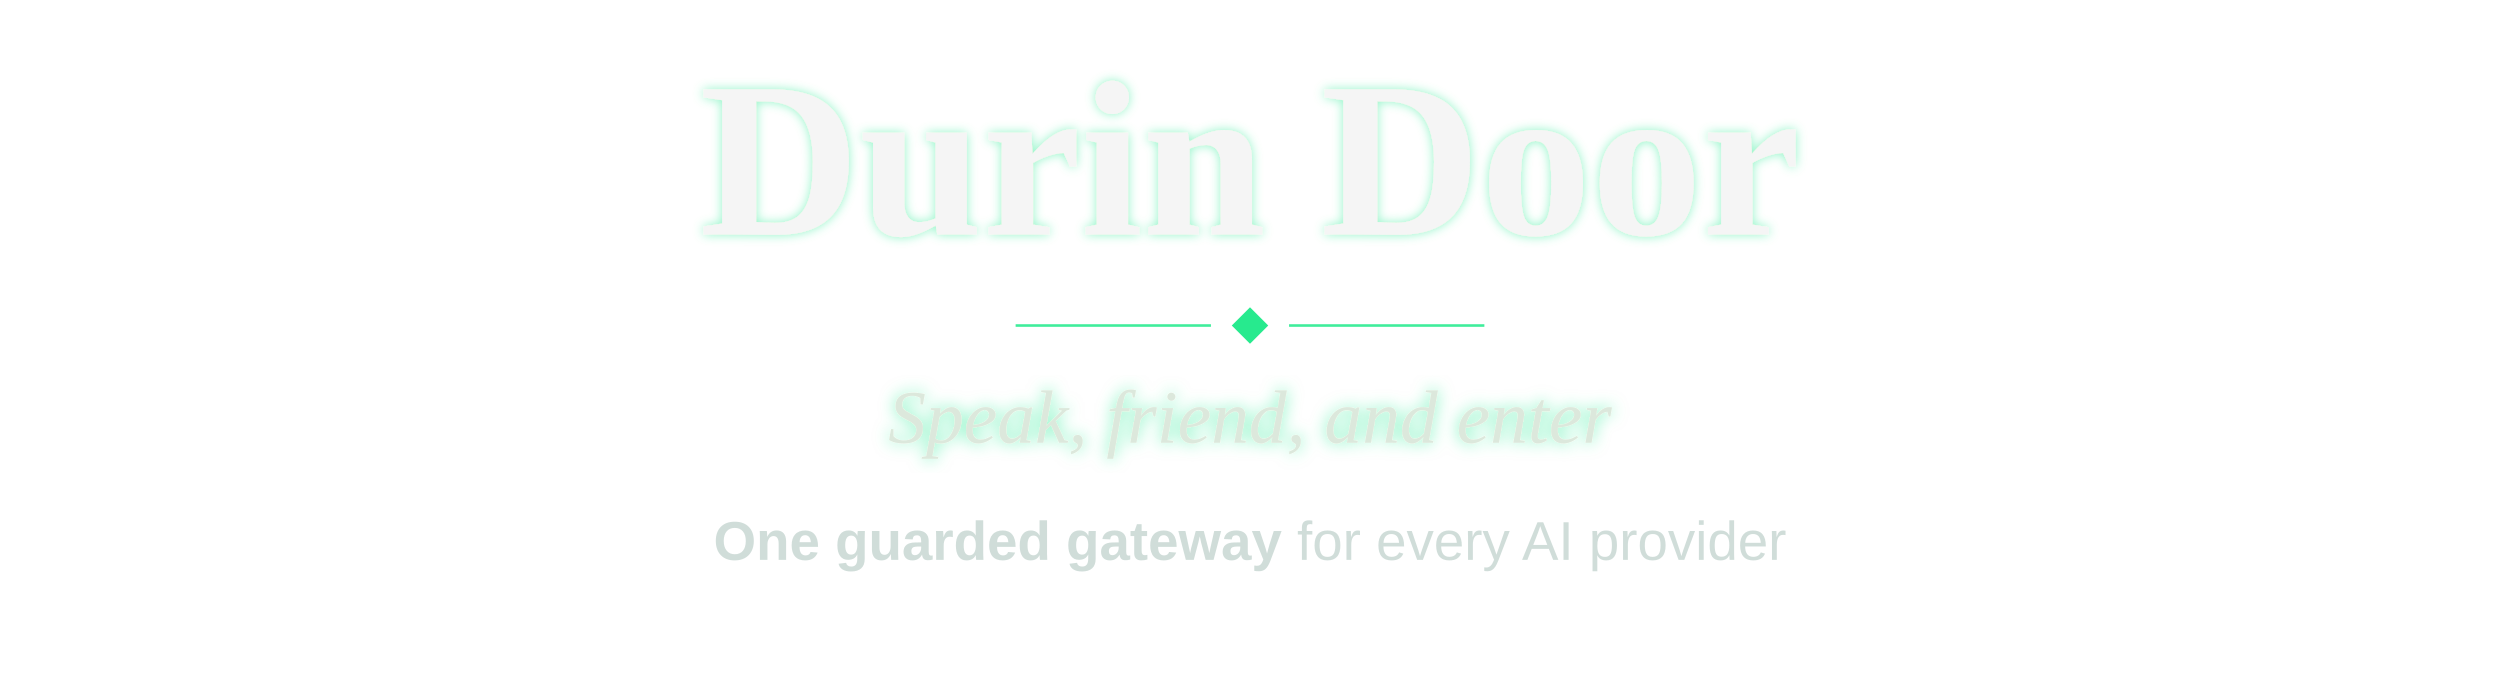
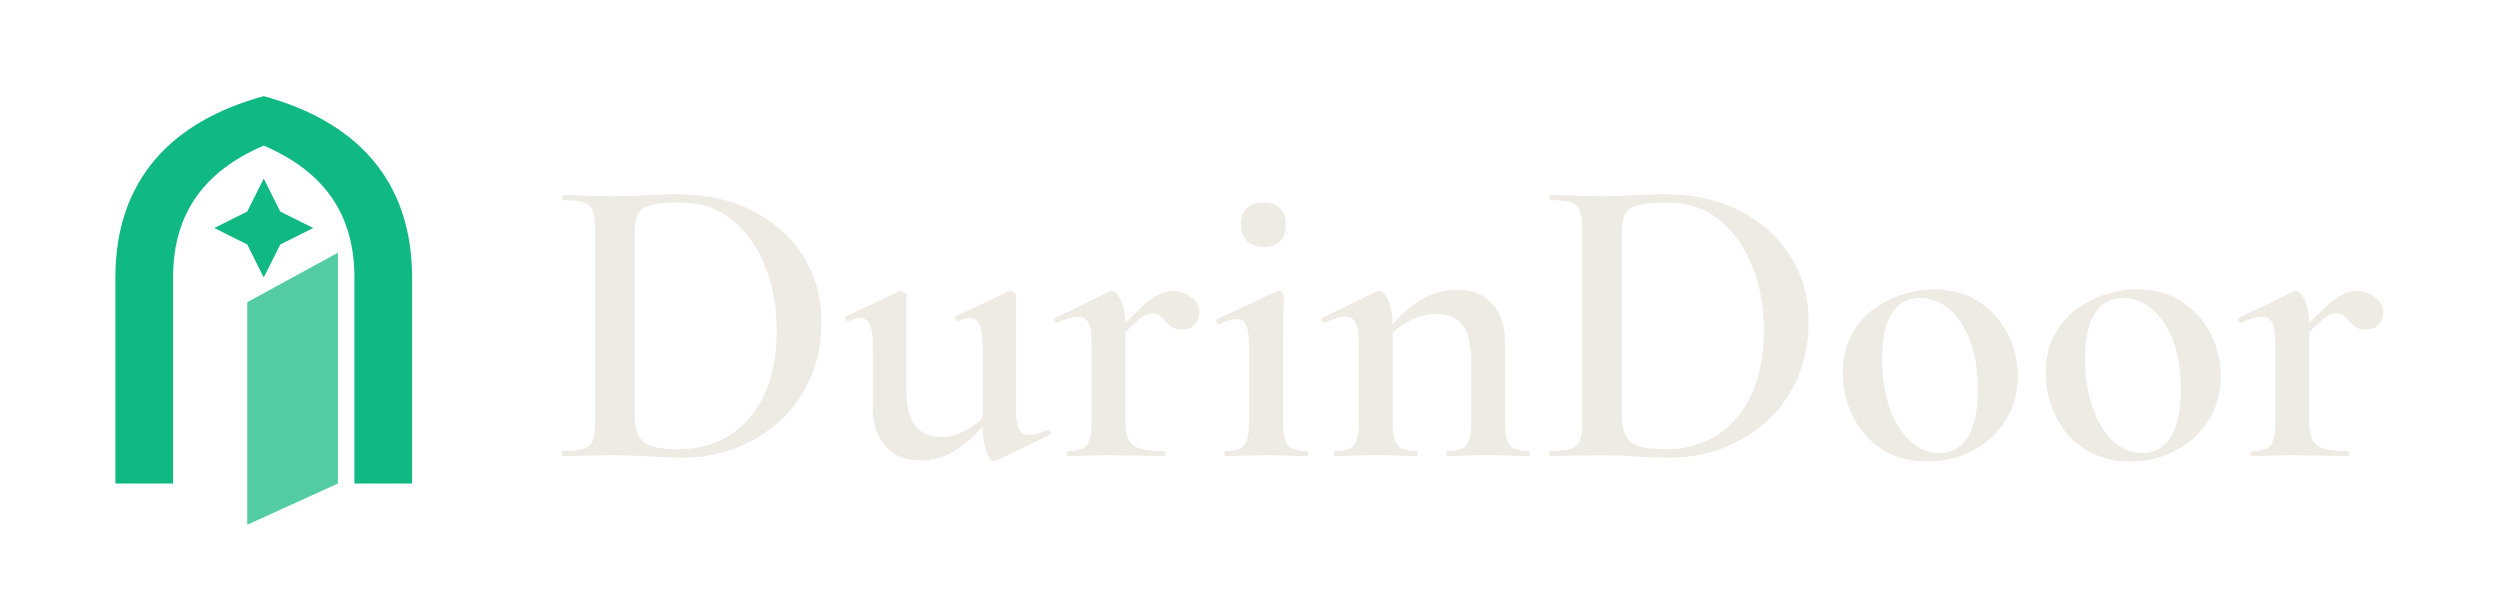
- <svg xmlns="http://www.w3.org/2000/svg" viewBox="0 0 1920 520" width="1920" height="520" font-family="'Liberation Serif', 'Times New Roman', Times, serif">
-   <defs>
-     <filter id="emeraldGlow" x="-20%" y="-20%" width="140%" height="140%">
-       <feGaussianBlur stdDeviation="6" result="blur" />
-       <feFlood flood-color="#10e882" flood-opacity="0.6" result="color" />
-       <feComposite in="color" in2="blur" operator="in" result="coloredBlur" />
-       <feMerge>
-         <feMergeNode in="coloredBlur" />
-         <feMergeNode in="SourceGraphic" />
-       </feMerge>
-     </filter>
-     <filter id="softGlow" x="-20%" y="-20%" width="140%" height="140%">
-       <feGaussianBlur stdDeviation="4" result="blur" />
-       <feFlood flood-color="#10e882" flood-opacity="0.45" result="color" />
-       <feComposite in="color" in2="blur" operator="in" result="coloredBlur" />
-       <feMerge>
-         <feMergeNode in="coloredBlur" />
-         <feMergeNode in="SourceGraphic" />
-       </feMerge>
-     </filter>
-   </defs>
-   <text x="960" y="180" text-anchor="middle" font-size="170" font-weight="bold" fill="#f5f5f5" filter="url(#softGlow)">Durin Door</text>
-   <g transform="translate(960, 250)">
-     <line x1="-180" y1="0" x2="-30" y2="0" stroke="#10e882" stroke-opacity="0.8" stroke-width="2" />
-     <polygon points="0,-14 14,0 0,14 -14,0" fill="#10e882" fill-opacity="0.9" />
-     <line x1="30" y1="0" x2="180" y2="0" stroke="#10e882" stroke-opacity="0.8" stroke-width="2" />
+ <svg xmlns="http://www.w3.org/2000/svg" viewBox="0 0 455 110" role="img" aria-labelledby="title">
+   <g transform="translate(12 13) scale(1.5)" color="#10B981">
+     <path d="M6 50V25C6 13 13 6 24 3c11 3 18 10 18 22v25h-7V25c0-8-4-13-11-16-7 3-11 8-11 16v25H6Z" fill="currentColor" />
+     <path d="M22 28l11-6v28l-11 5V28Z" fill="currentColor" opacity=".72" />
+     <path d="m24 13 2 4 4 2-4 2-2 4-2-4-4-2 4-2 2-4Z" fill="currentColor" />
  </g>
-   <text x="960" y="340" text-anchor="middle" font-size="58" font-style="italic" fill="#dce8dc" filter="url(#emeraldGlow)">Speak, friend, and enter</text>
-   <text x="960" y="430" text-anchor="middle" font-family="'Liberation Sans', 'Helvetica Neue', Helvetica, Arial, sans-serif" font-size="42" fill="#c8d7d2" fill-opacity="0.85">
-     <tspan font-weight="bold">One guarded gateway</tspan>
-     <tspan font-weight="normal"> for every AI provider</tspan>
-   </text>
+   <g fill="#EEEAE4">
+     <path d="M318.024 -4Q287.124 -4 241.05 -1.0Q194.975 2 156.566 2Q121.45 2 89.379 1.0Q57.307 0 31.65 0Q29.65 0 29.65 6.0Q29.65 12 31.65 12Q64.446 12 81.276 17.0Q98.106 22 103.716 37.0Q109.326 52 109.326 81V544Q109.326 573 103.779 587.5Q98.232 602 82.018 607.5Q65.803 613 33.375 613Q30.65 613 30.65 619.0Q30.65 625 33.375 625Q58.843 625 90.146 623.5Q121.45 622 156.712 622Q191.975 622 233.286 624.5Q274.597 627 304.024 627Q408.849 627 486.753 587.0Q564.657 547 607.991 478.0Q651.325 409 651.325 323Q651.325 248 625.011 187.5Q598.698 127 552.407 84.5Q506.115 42 445.692 19.0Q385.269 -4 318.024 -4ZM308.024 16.25Q377.157 16.25 430.241 49.025Q483.326 81.8 513.801 145.631Q544.276 209.462 544.276 301.067Q544.276 386.825 515.938 456.238Q487.601 525.65 436.18 566.563Q384.759 607.475 313.749 607.475Q254.706 607.475 229.54 596.108Q204.374 584.741 204.374 542V92Q204.374 53.35 224.048 34.8Q243.723 16.25 308.024 16.25Z" transform="translate(100.000 83) scale(0.076 -0.076)" />
+     <path d="M188.7 -10.625Q135.625 -10.625 105.087 23.138Q74.55 56.9 74.55 113.55V262.75Q74.55 297.95 67.463 314.363Q60.375 330.776 44.1 330.776Q32 330.776 16.075 322.95Q12.075 321.675 9.575 327.675Q7.075 333.675 10.35 334.675L136.374 394Q139.099 395 141.099 395Q145.274 395 150.086 391.188Q154.899 387.375 154.899 383.65V156.6Q154.899 100.674 175.536 73.262Q196.174 45.849 238.174 45.849Q270.474 45.849 302.775 64.55Q335.075 83.25 355.925 113.2L361.65 101.475Q323.525 48.9 280.7 19.138Q237.875 -10.625 188.7 -10.625ZM417.274 383.65V112.975Q417.274 78.975 424.324 64.562Q431.374 50.15 447.749 50.15Q455.849 50.15 467.037 53.425Q478.224 56.7 492.875 62.25Q497.15 64.25 499.875 58.75Q502.6 53.25 499.325 51.25L368.475 -11.625Q366.475 -12.625 363.75 -12.625Q354.575 -12.625 345.888 11.138Q337.2 34.9 337.2 78.975V262.75Q337.2 297.95 329.975 314.363Q322.75 330.776 306.475 330.776Q294.375 330.776 277.725 322.95Q274.45 321.675 272.087 327.675Q269.725 333.675 273 334.675L399.024 394Q401.024 395 403.474 395Q407.649 395 412.462 391.188Q417.274 387.375 417.274 383.65Z" transform="translate(153.200 83) scale(0.076 -0.076)" />
+     <path d="M154.949 271 148.05 283.175Q186.5 328.45 212.537 352.587Q238.574 376.725 257.024 386.225Q275.474 395.725 290.749 395.725Q311.749 395.725 333.562 381.463Q355.374 367.2 355.374 344.675Q355.374 326.701 344.249 314.713Q333.124 302.726 313.325 302.726Q294.8 302.726 284.85 312.626Q274.9 322.526 265.987 331.926Q257.075 341.326 240.8 341.326Q233.25 341.326 224.2 336.551Q215.15 331.776 199.1 316.9Q183.05 302.025 154.949 271ZM40.925 0Q37.925 0 37.925 6.0Q37.925 12 40.925 12Q74.675 12 85.95 26.087Q97.225 40.175 97.225 81V272.3Q97.225 304.125 89.95 318.9Q82.675 333.675 64.85 333.675Q55.575 333.675 43.025 330.038Q30.475 326.4 14.65 319.4Q10.65 317.675 8.513 323.4Q6.375 329.125 8.925 330.4L140.224 394Q145.124 395.725 146.674 395.725Q156.574 395.725 167.437 372.688Q178.299 349.65 178.299 306.3V81Q178.299 54.175 186.024 38.812Q193.749 23.45 213.799 17.725Q233.849 12 270.325 12Q274.05 12 274.05 6.0Q274.05 0 270.325 0Q244.15 0 210.337 1.0Q176.525 2 137.9 2Q110.725 2 85.413 1.0Q60.1 0 40.925 0Z" transform="translate(191.276 83) scale(0.076 -0.076)" />
+     <path d="M43.95 0Q41.225 0 41.225 6.0Q41.225 12 43.95 12Q77.701 12 89.113 26.087Q100.526 40.175 100.526 81V262.75Q100.526 296.575 93.888 312.35Q87.251 328.125 69.701 328.125Q62.151 328.125 52.101 324.988Q42.051 321.85 29.675 316.025Q25.675 315.025 23.175 320.888Q20.675 326.75 23.95 328.025L167.525 394.725Q169.8 395.725 170.8 395.725Q174.975 395.725 179.287 391.55Q183.6 387.375 183.6 383.65Q183.6 373.025 182.6 344.063Q181.6 315.1 181.6 264.475V81Q181.6 40.175 193.1 26.087Q204.6 12 238.625 12Q241.625 12 241.625 6.0Q241.625 0 238.625 0Q219.45 0 194.275 1.0Q169.1 2 140.925 2Q113.75 2 88.575 1.0Q63.4 0 43.95 0ZM135.825 500.776Q110.3 500.776 95.45 515.125Q80.601 529.475 80.601 555.45Q80.601 579.25 95.45 593.237Q110.3 607.224 135.825 607.224Q161.075 607.224 174.7 593.237Q188.325 579.25 188.325 555.45Q188.325 500.776 135.825 500.776Z" transform="translate(219.700 83) scale(0.076 -0.076)" />
+     <path d="M309.925 0Q306.925 0 306.925 6.0Q306.925 12 309.925 12Q343.675 12 354.95 26.087Q366.225 40.175 366.225 81V231.326Q366.225 287.251 345.763 313.801Q325.3 340.351 281.375 340.351Q249.175 340.351 215.475 322.601Q181.775 304.85 160.024 273.9L155.299 285.9Q193.6 339.2 237.325 368.738Q281.05 398.275 330.849 398.275Q386.574 398.275 416.937 364.788Q447.299 331.3 447.299 274.375V81Q447.299 40.175 458.799 26.087Q470.299 12 504.325 12Q507.325 12 507.325 6.0Q507.325 0 504.325 0Q485.15 0 459.975 1.0Q434.8 2 406.9 2Q379.725 2 354.413 1.0Q329.1 0 309.925 0ZM40.925 0Q37.925 0 37.925 6.0Q37.925 12 40.925 12Q74.675 12 85.95 26.087Q97.225 40.175 97.225 81V272.3Q97.225 304.125 89.95 318.9Q82.675 333.675 64.85 333.675Q55.575 333.675 43.025 330.038Q30.475 326.4 14.65 319.4Q10.65 317.675 8.513 323.4Q6.375 329.125 8.925 330.4L140.224 394Q145.124 395.725 146.674 395.725Q156.574 395.725 167.437 372.688Q178.299 349.65 178.299 306.3V81Q178.299 40.175 189.799 26.087Q201.299 12 235.325 12Q238.325 12 238.325 6.0Q238.325 0 235.325 0Q216.15 0 190.975 1.0Q165.8 2 137.9 2Q110.725 2 85.413 1.0Q60.1 0 40.925 0Z" transform="translate(239.916 83) scale(0.076 -0.076)" />
+     <path d="M318.024 -4Q287.124 -4 241.05 -1.0Q194.975 2 156.566 2Q121.45 2 89.379 1.0Q57.307 0 31.65 0Q29.65 0 29.65 6.0Q29.65 12 31.65 12Q64.446 12 81.276 17.0Q98.106 22 103.716 37.0Q109.326 52 109.326 81V544Q109.326 573 103.779 587.5Q98.232 602 82.018 607.5Q65.803 613 33.375 613Q30.65 613 30.65 619.0Q30.65 625 33.375 625Q58.843 625 90.146 623.5Q121.45 622 156.712 622Q191.975 622 233.286 624.5Q274.597 627 304.024 627Q408.849 627 486.753 587.0Q564.657 547 607.991 478.0Q651.325 409 651.325 323Q651.325 248 625.011 187.5Q598.698 127 552.407 84.5Q506.115 42 445.692 19.0Q385.269 -4 318.024 -4ZM308.024 16.25Q377.157 16.25 430.241 49.025Q483.326 81.8 513.801 145.631Q544.276 209.462 544.276 301.067Q544.276 386.825 515.938 456.238Q487.601 525.65 436.18 566.563Q384.759 607.475 313.749 607.475Q254.706 607.475 229.54 596.108Q204.374 584.741 204.374 542V92Q204.374 53.35 224.048 34.8Q243.723 16.25 308.024 16.25Z" transform="translate(279.664 83) scale(0.076 -0.076)" />
+     <path d="M235.075 -13Q173.175 -13 127.862 16.0Q82.55 45 57.963 93.5Q33.375 142 33.375 198Q33.375 250 53.1 288.0Q72.825 326 105.413 350.5Q138 375 176.45 387.0Q214.9 399 252.35 399Q315.25 399 360.062 369.0Q404.875 339 428.6 292.0Q452.325 245 452.325 192.275Q452.325 130.45 422.237 84.087Q392.15 37.725 342.837 12.362Q293.525 -13 235.075 -13ZM264.525 7.175Q308.925 7.175 332.776 45.762Q356.626 84.35 356.626 159.75Q356.626 229.45 337.438 278.175Q318.251 326.9 286.913 352.725Q255.575 378.55 218.625 378.55Q174.674 378.55 151.012 342.312Q127.349 306.075 127.349 232.8Q127.349 167.275 145.311 115.913Q163.274 64.55 194.474 35.862Q225.674 7.175 264.525 7.175Z" transform="translate(332.864 83) scale(0.076 -0.076)" />
+     <path d="M235.075 -13Q173.175 -13 127.862 16.0Q82.55 45 57.963 93.5Q33.375 142 33.375 198Q33.375 250 53.1 288.0Q72.825 326 105.413 350.5Q138 375 176.45 387.0Q214.9 399 252.35 399Q315.25 399 360.062 369.0Q404.875 339 428.6 292.0Q452.325 245 452.325 192.275Q452.325 130.45 422.237 84.087Q392.15 37.725 342.837 12.362Q293.525 -13 235.075 -13ZM264.525 7.175Q308.925 7.175 332.776 45.762Q356.626 84.35 356.626 159.75Q356.626 229.45 337.438 278.175Q318.251 326.9 286.913 352.725Q255.575 378.55 218.625 378.55Q174.674 378.55 151.012 342.312Q127.349 306.075 127.349 232.8Q127.349 167.275 145.311 115.913Q163.274 64.55 194.474 35.862Q225.674 7.175 264.525 7.175Z" transform="translate(369.800 83) scale(0.076 -0.076)" />
+     <path d="M154.949 271 148.05 283.175Q186.5 328.45 212.537 352.587Q238.574 376.725 257.024 386.225Q275.474 395.725 290.749 395.725Q311.749 395.725 333.562 381.463Q355.374 367.2 355.374 344.675Q355.374 326.701 344.249 314.713Q333.124 302.726 313.325 302.726Q294.8 302.726 284.85 312.626Q274.9 322.526 265.987 331.926Q257.075 341.326 240.8 341.326Q233.25 341.326 224.2 336.551Q215.15 331.776 199.1 316.9Q183.05 302.025 154.949 271ZM40.925 0Q37.925 0 37.925 6.0Q37.925 12 40.925 12Q74.675 12 85.95 26.087Q97.225 40.175 97.225 81V272.3Q97.225 304.125 89.95 318.9Q82.675 333.675 64.85 333.675Q55.575 333.675 43.025 330.038Q30.475 326.4 14.65 319.4Q10.65 317.675 8.513 323.4Q6.375 329.125 8.925 330.4L140.224 394Q145.124 395.725 146.674 395.725Q156.574 395.725 167.437 372.688Q178.299 349.65 178.299 306.3V81Q178.299 54.175 186.024 38.812Q193.749 23.45 213.799 17.725Q233.849 12 270.325 12Q274.05 12 274.05 6.0Q274.05 0 270.325 0Q244.15 0 210.337 1.0Q176.525 2 137.9 2Q110.725 2 85.413 1.0Q60.1 0 40.925 0Z" transform="translate(406.736 83) scale(0.076 -0.076)" />
+   </g>
</svg>
